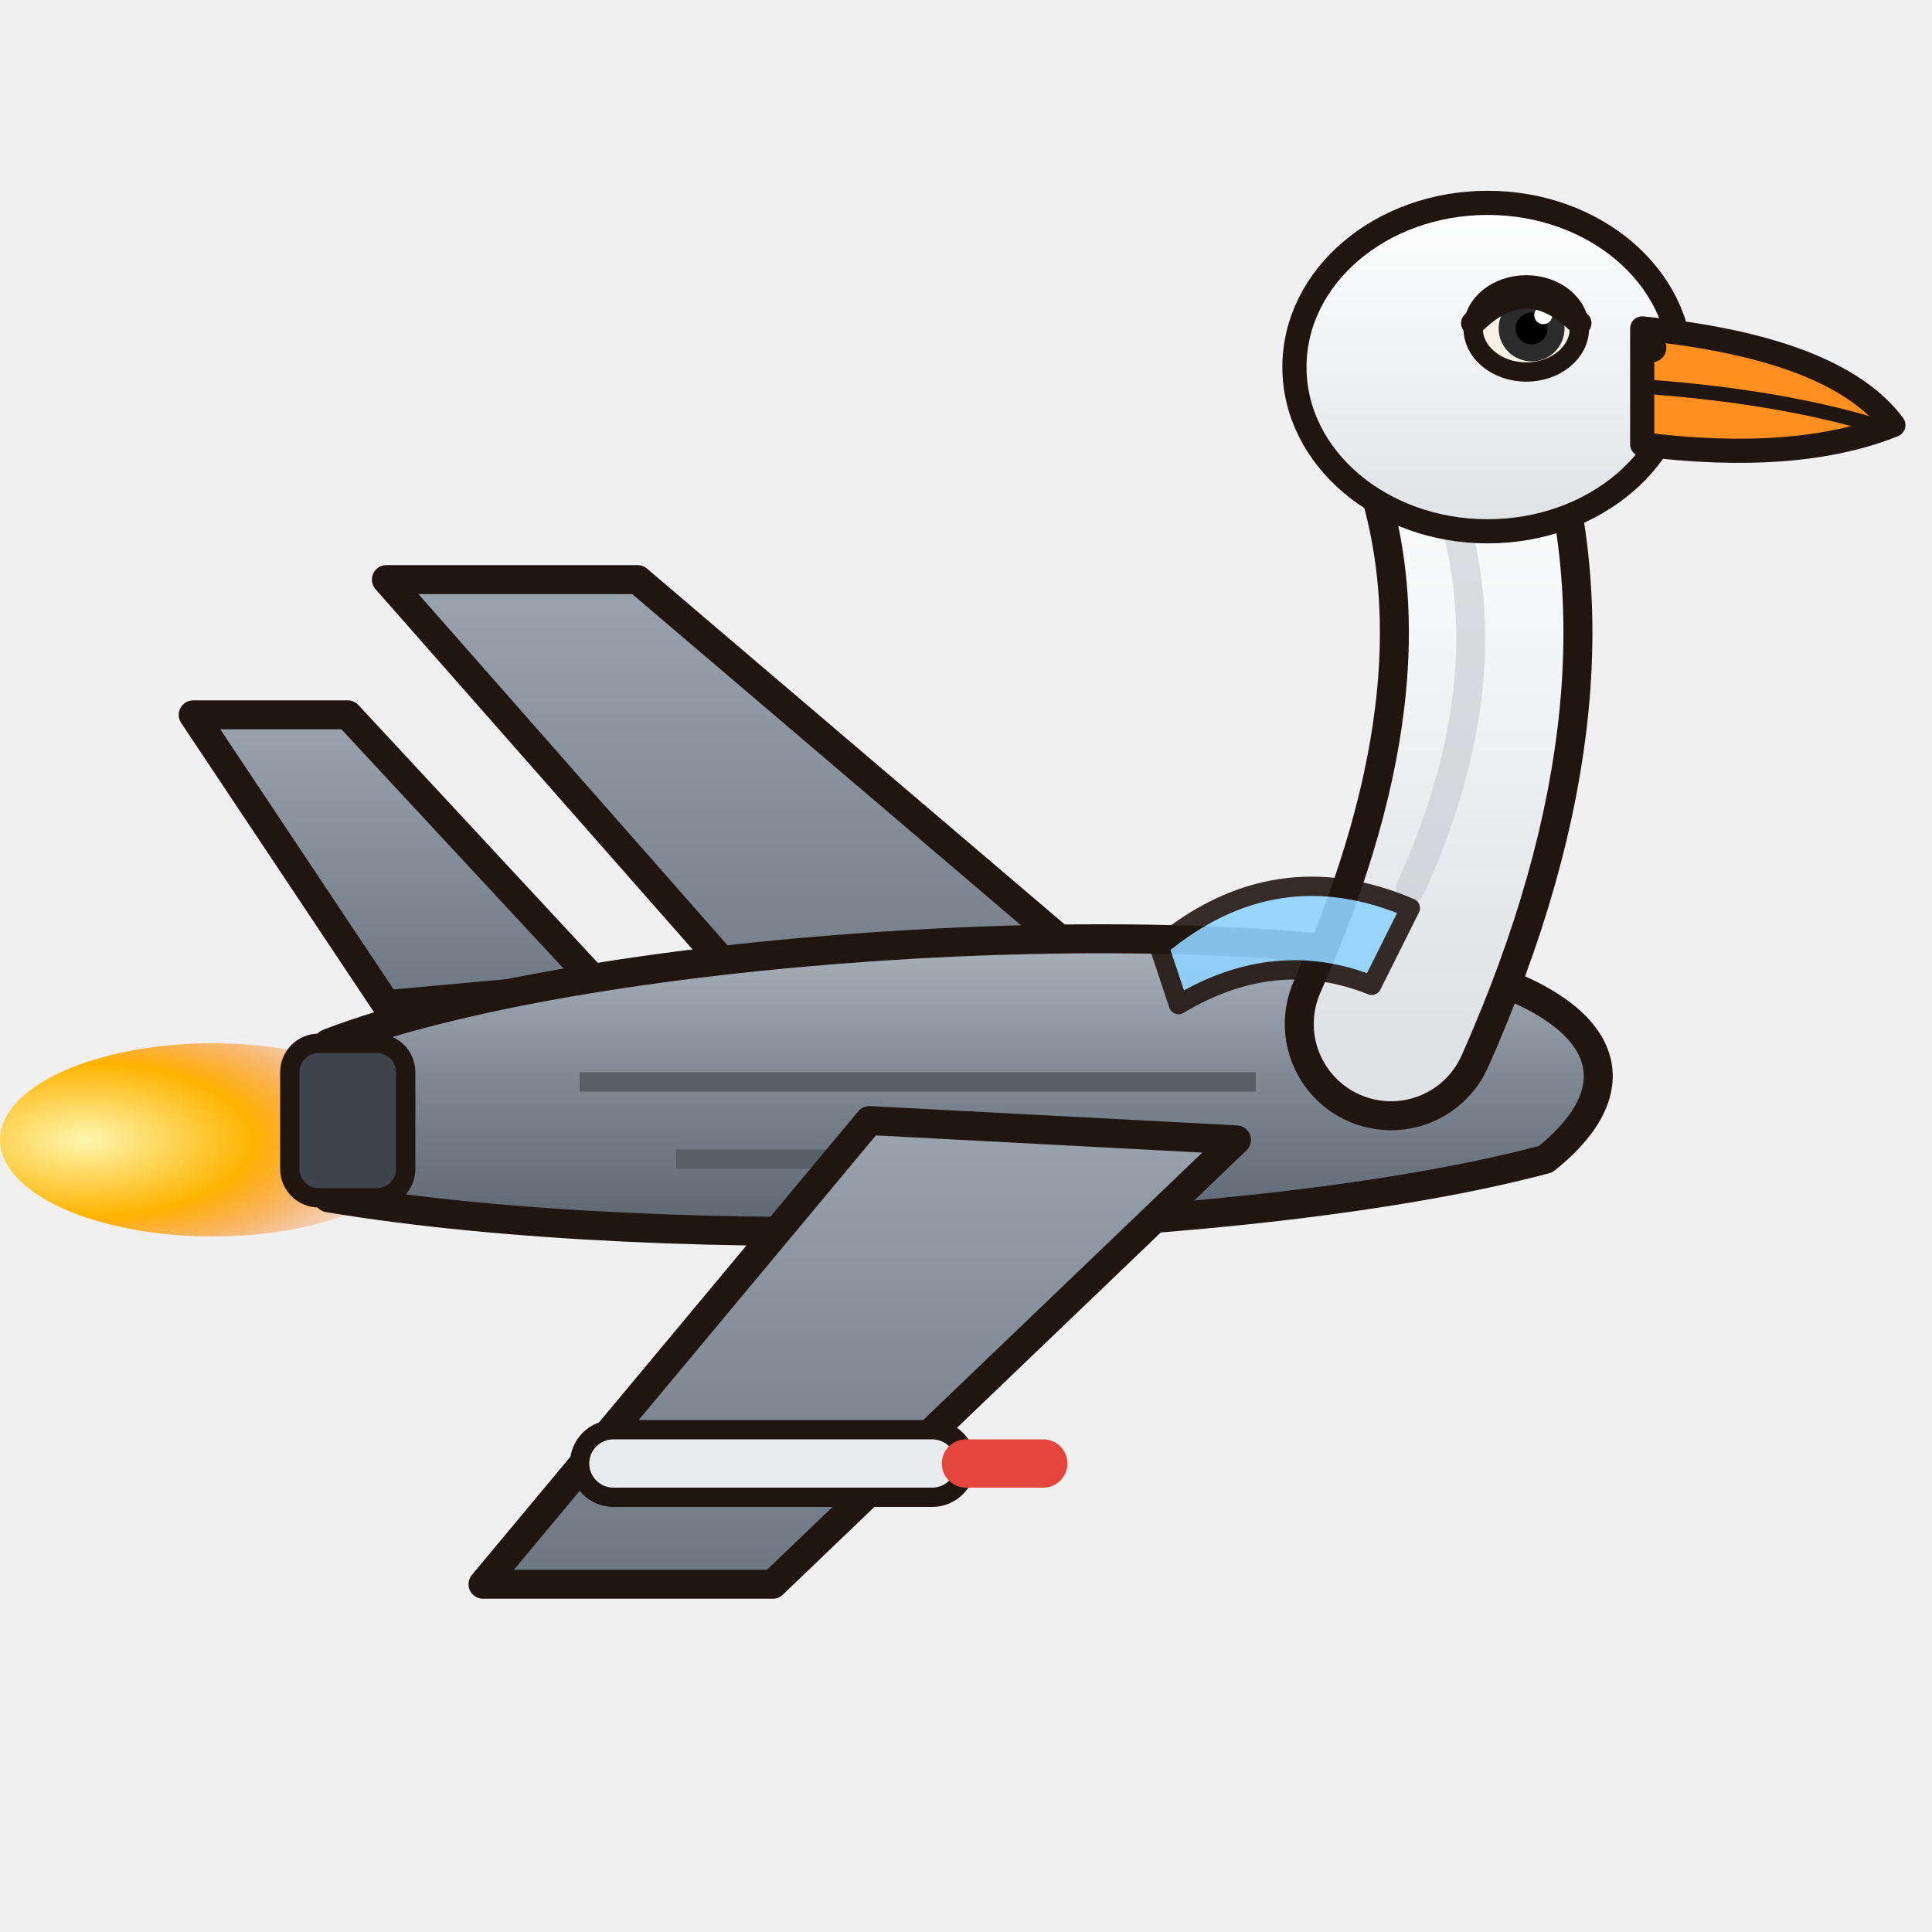
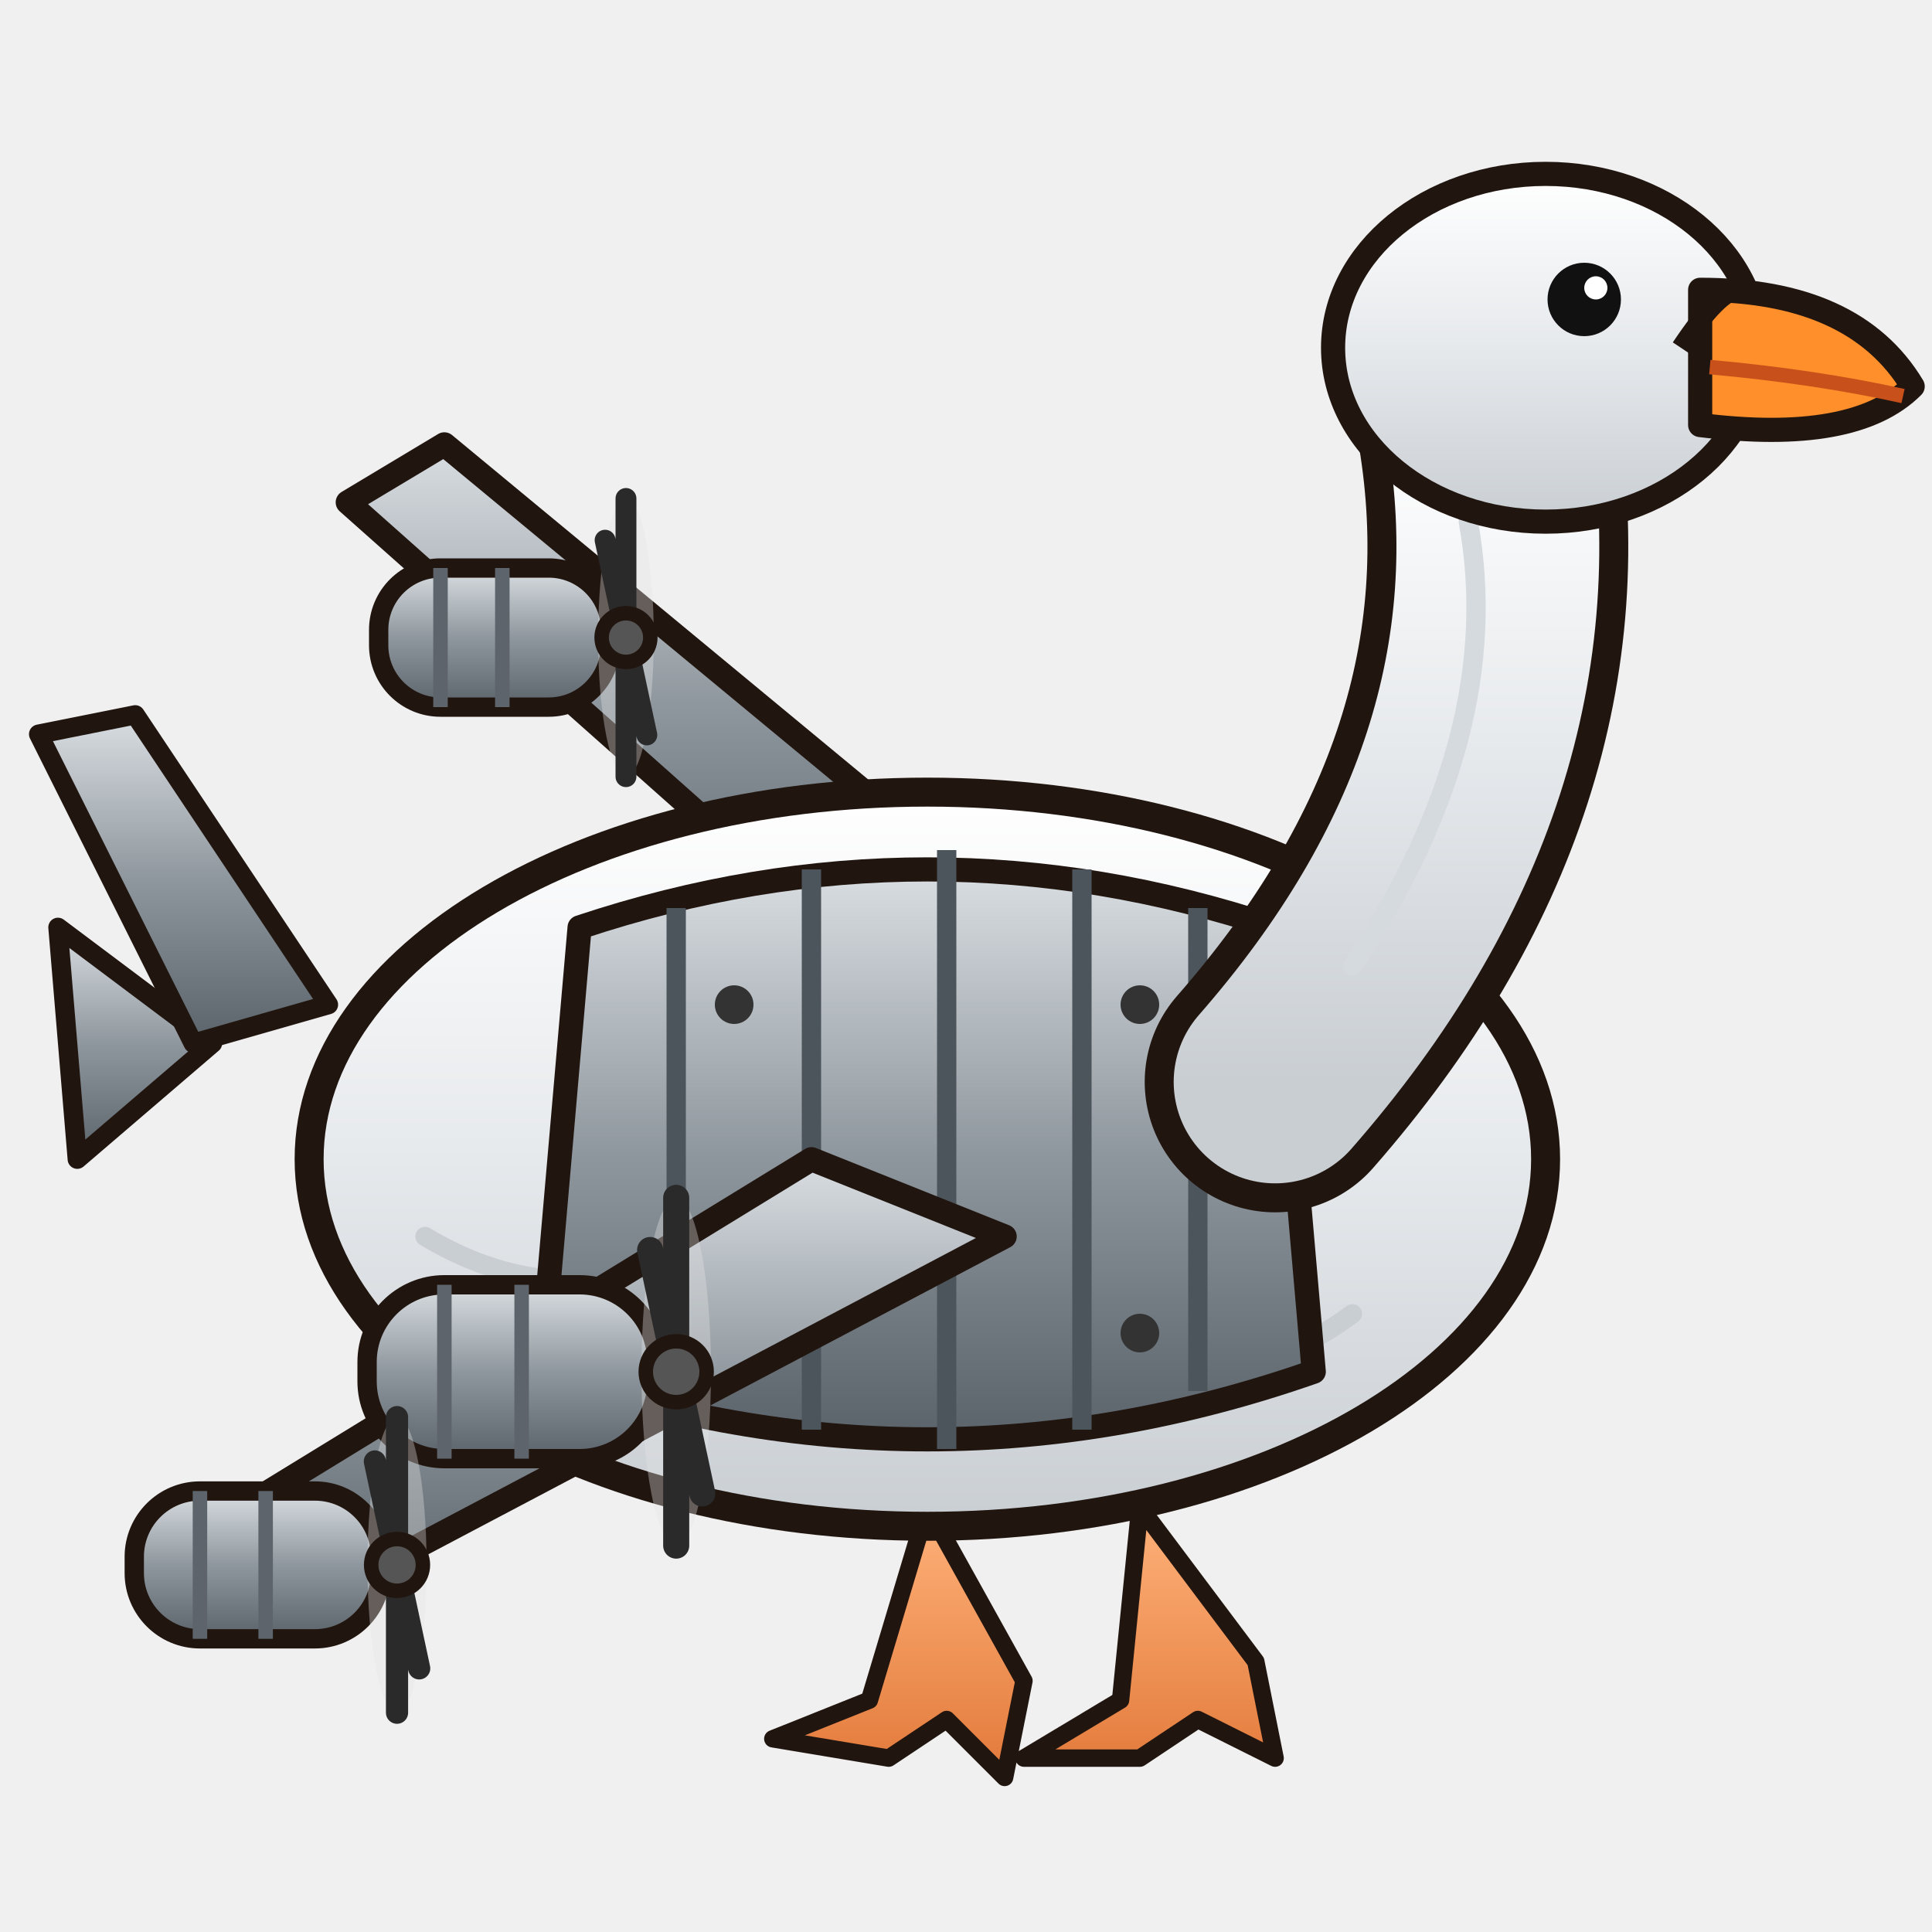
<svg xmlns="http://www.w3.org/2000/svg" viewBox="0 0 200 200">
  <defs>
-     <linearGradient id="jet" x1="0" y1="0" x2="0" y2="1">
-       <stop offset="0.00" stop-color="#a9b2bb" />
-       <stop offset="0.50" stop-color="#7c8792" />
-       <stop offset="1.00" stop-color="#5c6670" />
+     <linearGradient id="metal" x1="0" y1="0" x2="0" y2="1">
+       <stop offset="0.00" stop-color="#d9dee2" />
+       <stop offset="0.50" stop-color="#8f979e" />
+       <stop offset="1.00" stop-color="#5b636a" />
    </linearGradient>
-     <linearGradient id="wing" x1="0" y1="0" x2="0" y2="1">
-       <stop offset="0.00" stop-color="#9aa4ae" />
-       <stop offset="1.00" stop-color="#6c7781" />
+     <linearGradient id="feath" x1="0" y1="0" x2="0" y2="1">
+       <stop offset="0.00" stop-color="#ffffff" />
+       <stop offset="0.50" stop-color="#e6e9ec" />
+       <stop offset="1.00" stop-color="#c9ced3" />
    </linearGradient>
-     <radialGradient id="flame" cx="0.2" cy="0.5" r="0.8">
-       <stop offset="0.00" stop-color="#fff6b0" />
-       <stop offset="0.50" stop-color="#ffb300" />
-       <stop offset="1.00" stop-color="rgba(255,90,0,0)" />
-     </radialGradient>
-     <linearGradient id="goose" x1="0" y1="0" x2="0" y2="1">
-       <stop offset="0.00" stop-color="#ffffff" />
-       <stop offset="1.00" stop-color="#dfe3e6" />
+     <linearGradient id="foot" x1="0" y1="0" x2="0" y2="1">
+       <stop offset="0.00" stop-color="#ffb27a" />
+       <stop offset="1.00" stop-color="#e2793a" />
    </linearGradient>
  </defs>
-   <ellipse cx="22" cy="118" rx="22" ry="10" fill="url(#flame)" />
-   <path d="M40 104 L20 74 L36 74 L62 102 z" fill="url(#wing)" stroke="#21150f" stroke-width="3" stroke-linejoin="round" stroke-linecap="round" />
-   <path d="M84 110 L40 60 L66 60 L120 106 z" fill="url(#wing)" stroke="#21150f" stroke-width="3" stroke-linejoin="round" stroke-linecap="round" />
-   <path d="M34 108 C60 98 120 94 150 100 C166 104 170 112 160 120 C130 128 70 130 34 124 z" fill="url(#jet)" stroke="#21150f" stroke-width="3" stroke-linejoin="round" stroke-linecap="round" />
-   <rect x="30" y="108" width="12" height="16" rx="3" fill="#3d444b" stroke="#21150f" stroke-width="2" stroke-linejoin="round" stroke-linecap="round" />
-   <path d="M60 112 h70 M70 120 h50" stroke="#566069" stroke-width="2" />
-   <path d="M90 116 L50 164 L80 164 L128 118 z" fill="url(#wing)" stroke="#21150f" stroke-width="3" stroke-linejoin="round" stroke-linecap="round" />
-   <rect x="60" y="148" width="40" height="7" rx="3.5" fill="#e8ecef" stroke="#21150f" stroke-width="2" stroke-linejoin="round" stroke-linecap="round" />
-   <path d="M100 151.5 l8 0" stroke="#e5463b" stroke-width="5" stroke-linecap="round" />
-   <path d="M144 106 Q160 70 150 44" fill="none" stroke="#21150f" stroke-width="22" stroke-linecap="round" />
-   <path d="M144 106 Q160 70 150 44" fill="none" stroke="url(#goose)" stroke-width="16" stroke-linecap="round" />
-   <path d="M146 92 Q156 70 150 52" fill="none" stroke="#c4cacf" stroke-width="3" stroke-linecap="round" opacity=".6" />
-   <ellipse cx="154" cy="38" rx="20" ry="17" fill="url(#goose)" stroke="#21150f" stroke-width="2.5" stroke-linejoin="round" stroke-linecap="round" />
-   <path d="M170 34 Q190 36 196 44 Q186 48 170 46 z" fill="#ff8f1f" stroke="#21150f" stroke-width="2.5" stroke-linejoin="round" stroke-linecap="round" />
-   <path d="M170 40 Q184 41 194 44" stroke="#21150f" stroke-width="1.5" />
-   <circle cx="171" cy="36" r="1.5" fill="#21150f" />
-   <ellipse cx="158" cy="34" rx="5.5" ry="4.51" fill="#f7f2e6" stroke="#21150f" stroke-width="2" stroke-linejoin="round" stroke-linecap="round" />
-   <circle cx="158.55" cy="34" r="3.41" fill="#2b2b2b" />
-   <circle cx="158.55" cy="34" r="1.65" fill="#000" />
-   <circle cx="159.76" cy="32.625" r="0.935" fill="#fff" />
-   <path d="M152.5 33.45 Q158 27.95 163.5 33.45" fill="none" stroke="#21150f" stroke-width="2.5" stroke-linecap="round" />
-   <path d="M120 98 q12 -10 26 -4 l-4 8 q-10 -4 -20 2 z" fill="#8fd3ff" stroke="#21150f" stroke-width="2" stroke-linejoin="round" stroke-linecap="round" opacity=".9" />
+   <path d="M90 100 L36 52 L46 46 L104 94 z" fill="url(#metal)" stroke="#21150f" stroke-width="2.5" stroke-linejoin="round" stroke-linecap="round" />
+   <rect x="39.2" y="58.8" width="24" height="14.4" rx="6.4" fill="url(#metal)" stroke="#21150f" stroke-width="2" stroke-linejoin="round" stroke-linecap="round" />
+   <path d="M45.6 58.8 v14.4 M52 58.8 v14.4" stroke="#5d646b" stroke-width="1.5" />
+   <ellipse cx="64.8" cy="66" rx="2.88" ry="14.4" fill="rgba(230,230,230,.35)" />
+   <path d="M64.8 51.6 L64.8 80.4 M62.64 55.92 L66.96 76.08" stroke="#2a2a2a" stroke-width="2.16" stroke-linecap="round" />
+   <circle cx="64.8" cy="66" r="2.52" fill="#555" stroke="#21150f" stroke-width="1.5" stroke-linejoin="round" stroke-linecap="round" />
+   <path d="M22 108 L6 96 L8 120 z" fill="url(#metal)" stroke="#21150f" stroke-width="2" stroke-linejoin="round" stroke-linecap="round" />
+   <path d="M20 108 L4 76 L14 74 L34 104 z" fill="url(#metal)" stroke="#21150f" stroke-width="2" stroke-linejoin="round" stroke-linecap="round" />
+   <path d="M96 156 l-6 20 l-10 4 l12 2 l6 -4 l6 6 l2 -10 z M118 156 l-2 20 l-10 6 l12 0 l6 -4 l8 4 l-2 -10 z" fill="url(#foot)" stroke="#21150f" stroke-width="1.8" stroke-linejoin="round" stroke-linecap="round" />
+   <ellipse cx="96" cy="120" rx="64" ry="38" fill="url(#feath)" stroke="#21150f" stroke-width="3" stroke-linejoin="round" stroke-linecap="round" />
+   <path d="M44 128 q10 6 20 4 M50 140 q12 6 24 4 M140 136 q-8 6 -18 6" stroke="#c9ced3" stroke-width="2" fill="none" stroke-linecap="round" />
+   <path d="M60 96 Q96 84 132 96 L136 142 Q96 156 56 142 z" fill="url(#metal)" stroke="#21150f" stroke-width="2.5" stroke-linejoin="round" stroke-linecap="round" />
+   <path d="M70 94 v52 M84 90 v58 M98 88 v62 M112 90 v58 M124 94 v50" stroke="#4d555c" stroke-width="2" />
+   <circle cx="76" cy="104" r="2" fill="#333" />
+   <circle cx="118" cy="104" r="2" fill="#333" />
+   <circle cx="76" cy="138" r="2" fill="#333" />
+   <circle cx="118" cy="138" r="2" fill="#333" />
+   <path d="M84 120 L22 158 L32 166 L104 128 z" fill="url(#metal)" stroke="#21150f" stroke-width="2.5" stroke-linejoin="round" stroke-linecap="round" />
+   <rect x="38" y="133" width="30" height="18" rx="8" fill="url(#metal)" stroke="#21150f" stroke-width="2" stroke-linejoin="round" stroke-linecap="round" />
+   <path d="M46 133 v18 M54 133 v18" stroke="#5d646b" stroke-width="1.5" />
+   <ellipse cx="70" cy="142" rx="3.6" ry="18" fill="rgba(230,230,230,.35)" />
+   <path d="M70 124 L70 160 M67.3 129.4 L72.7 154.6" stroke="#2a2a2a" stroke-width="2.7" stroke-linecap="round" />
+   <circle cx="70" cy="142" r="3.15" fill="#555" stroke="#21150f" stroke-width="1.5" stroke-linejoin="round" stroke-linecap="round" />
+   <rect x="13.9" y="154.35" width="25.5" height="15.3" rx="6.8" fill="url(#metal)" stroke="#21150f" stroke-width="2" stroke-linejoin="round" stroke-linecap="round" />
+   <path d="M20.7 154.35 v15.3 M27.5 154.35 v15.3" stroke="#5d646b" stroke-width="1.5" />
+   <ellipse cx="41.1" cy="162" rx="3.06" ry="15.3" fill="rgba(230,230,230,.35)" />
+   <path d="M41.1 146.7 L41.1 177.3 M38.805 151.29 L43.395 172.71" stroke="#2a2a2a" stroke-width="2.295" stroke-linecap="round" />
+   <circle cx="41.1" cy="162" r="2.678" fill="#555" stroke="#21150f" stroke-width="1.5" stroke-linejoin="round" stroke-linecap="round" />
+   <path d="M132 112 Q160 80 154 44" fill="none" stroke="#21150f" stroke-width="27" stroke-linecap="round" />
+   <path d="M132 112 Q160 80 154 44" fill="none" stroke="url(#feath)" stroke-width="21" stroke-linecap="round" />
+   <path d="M140 100 Q156 76 152 54" stroke="#d5dade" stroke-width="2" fill="none" stroke-linecap="round" />
+   <ellipse cx="160" cy="36" rx="22" ry="18" fill="url(#feath)" stroke="#21150f" stroke-width="2.5" stroke-linejoin="round" stroke-linecap="round" />
+   <path d="M176 30 Q192 30 198 40 Q192 46 176 44 z" fill="#ff8f2a" stroke="#21150f" stroke-width="2.5" stroke-linejoin="round" stroke-linecap="round" />
+   <path d="M174 36 q4 -6 6 -6" stroke="#21150f" stroke-width="2" />
+   <path d="M177 38 Q188 39 197 41" stroke="#c8501a" stroke-width="1.5" />
+   <circle cx="164" cy="31" r="3.8" fill="#111" />
+   <circle cx="165.2" cy="29.8" r="1.2" fill="#fff" />
</svg>
